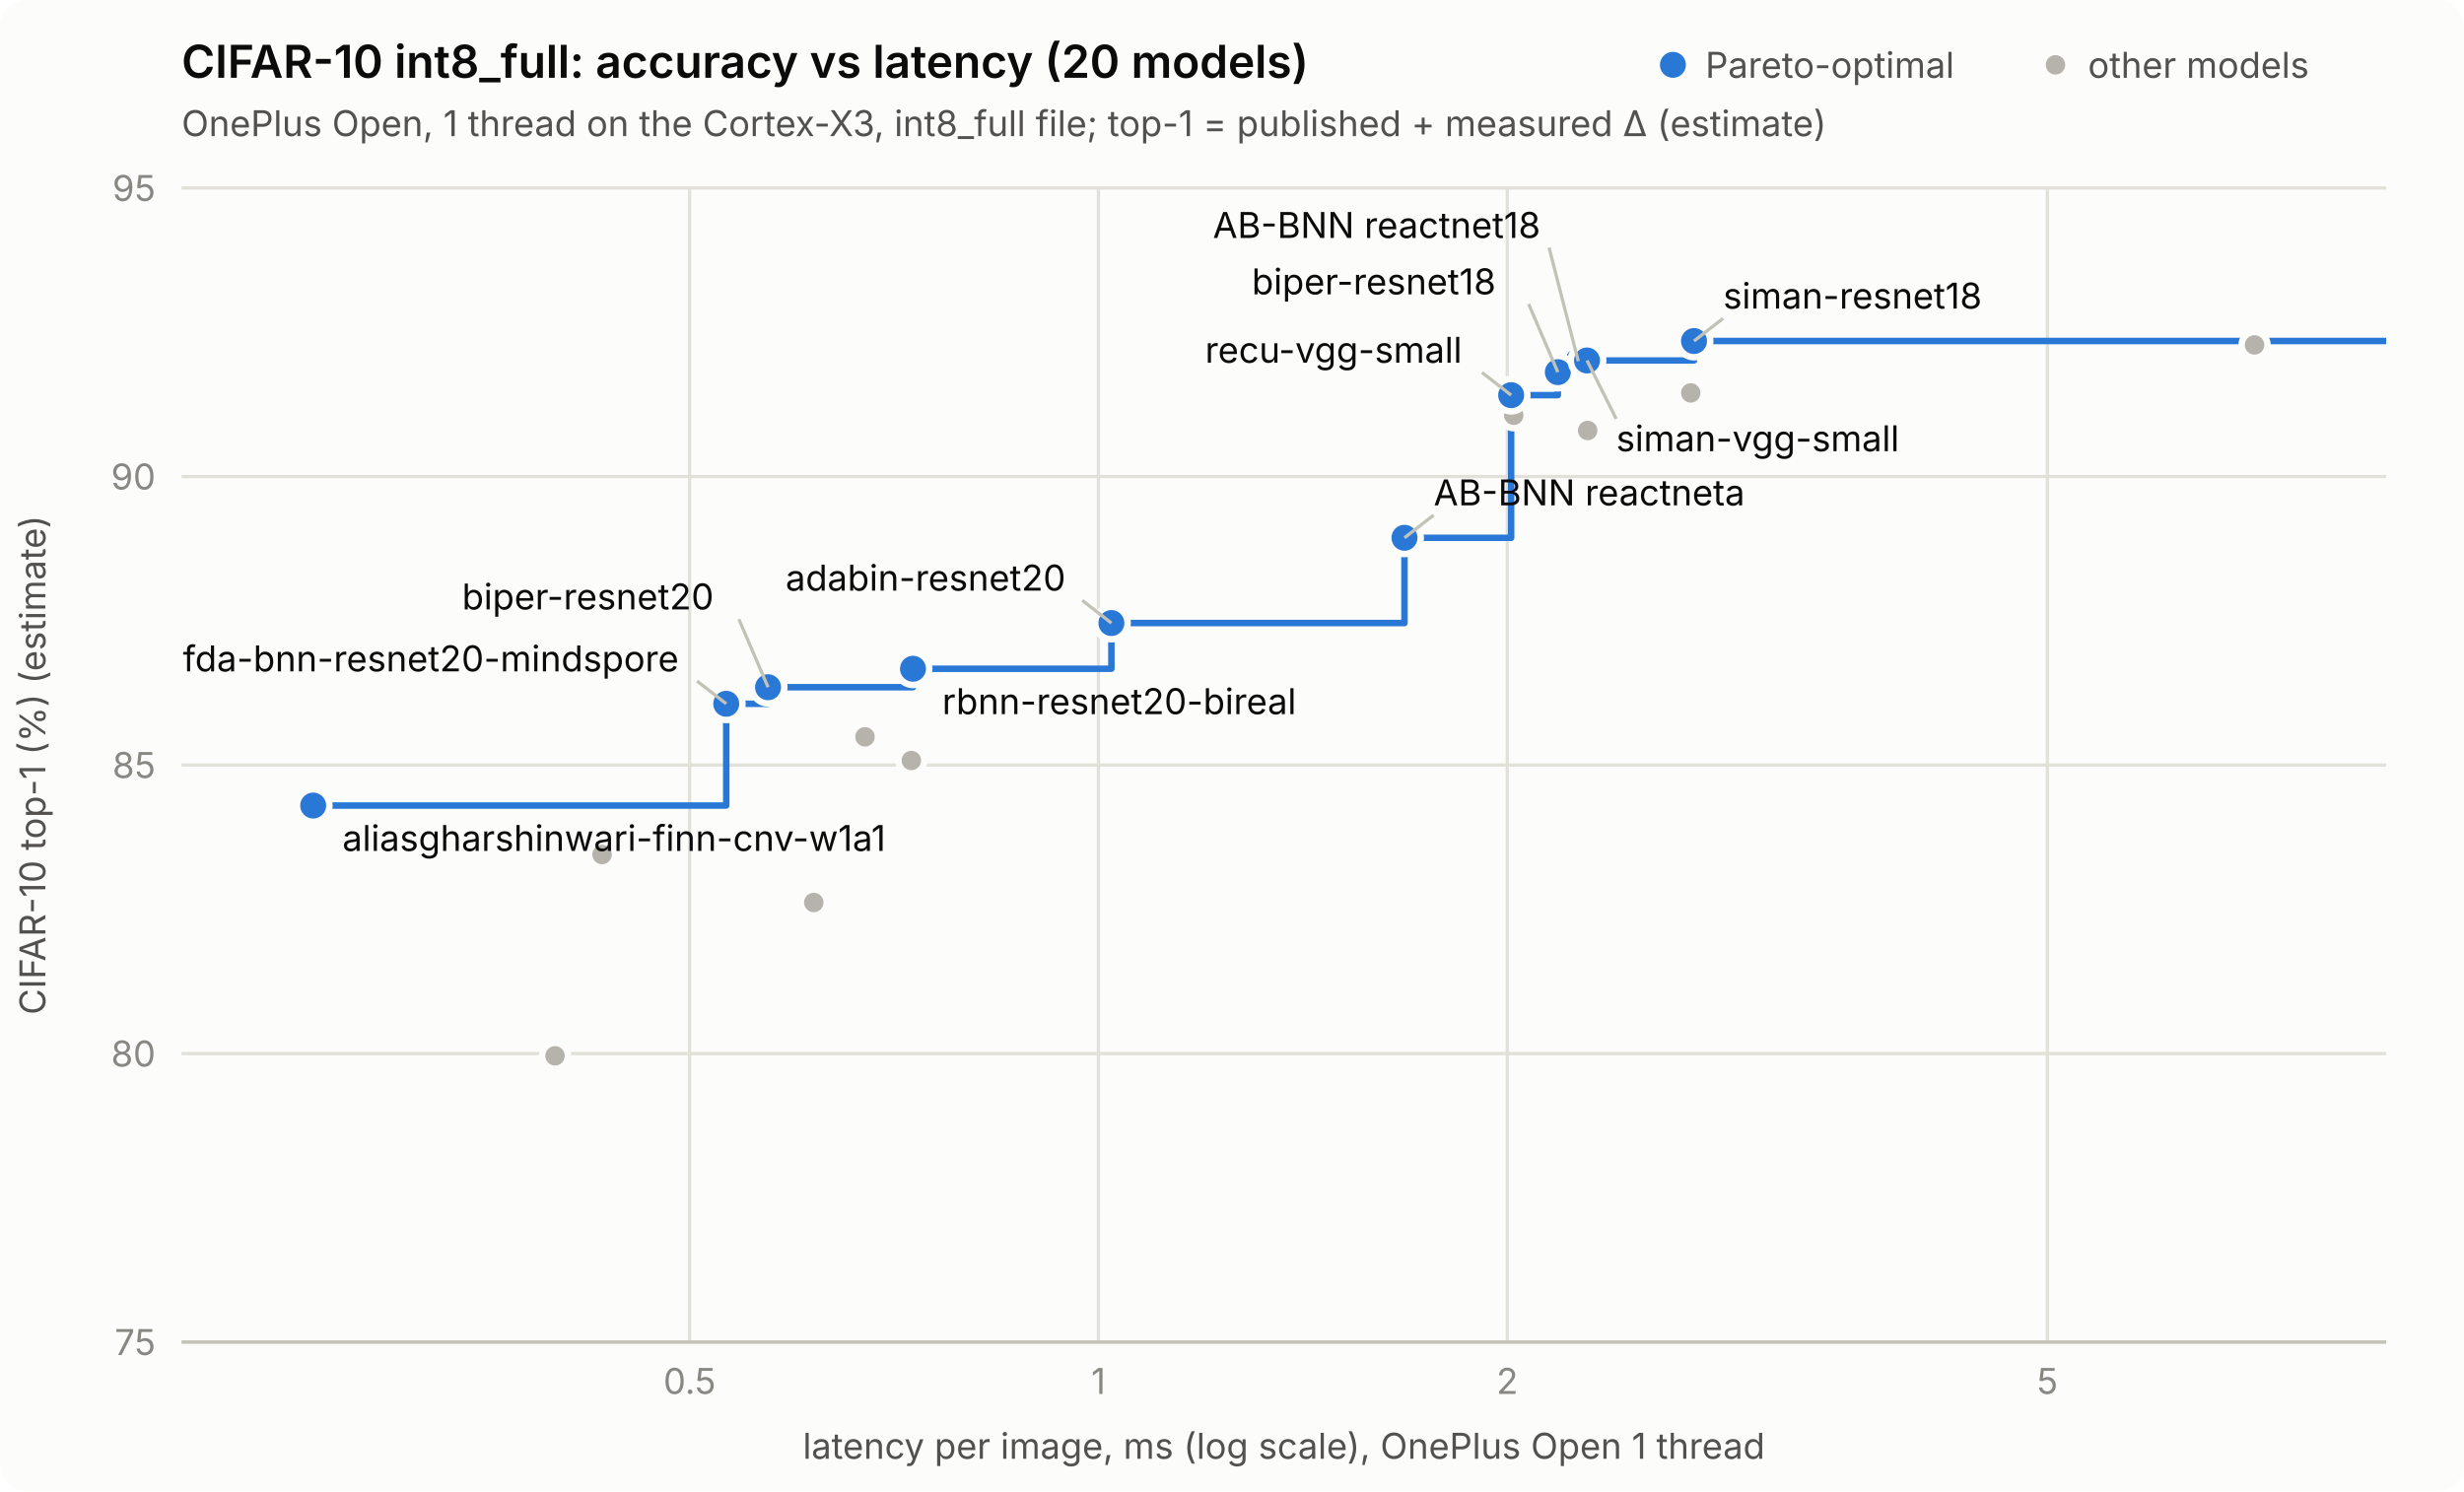
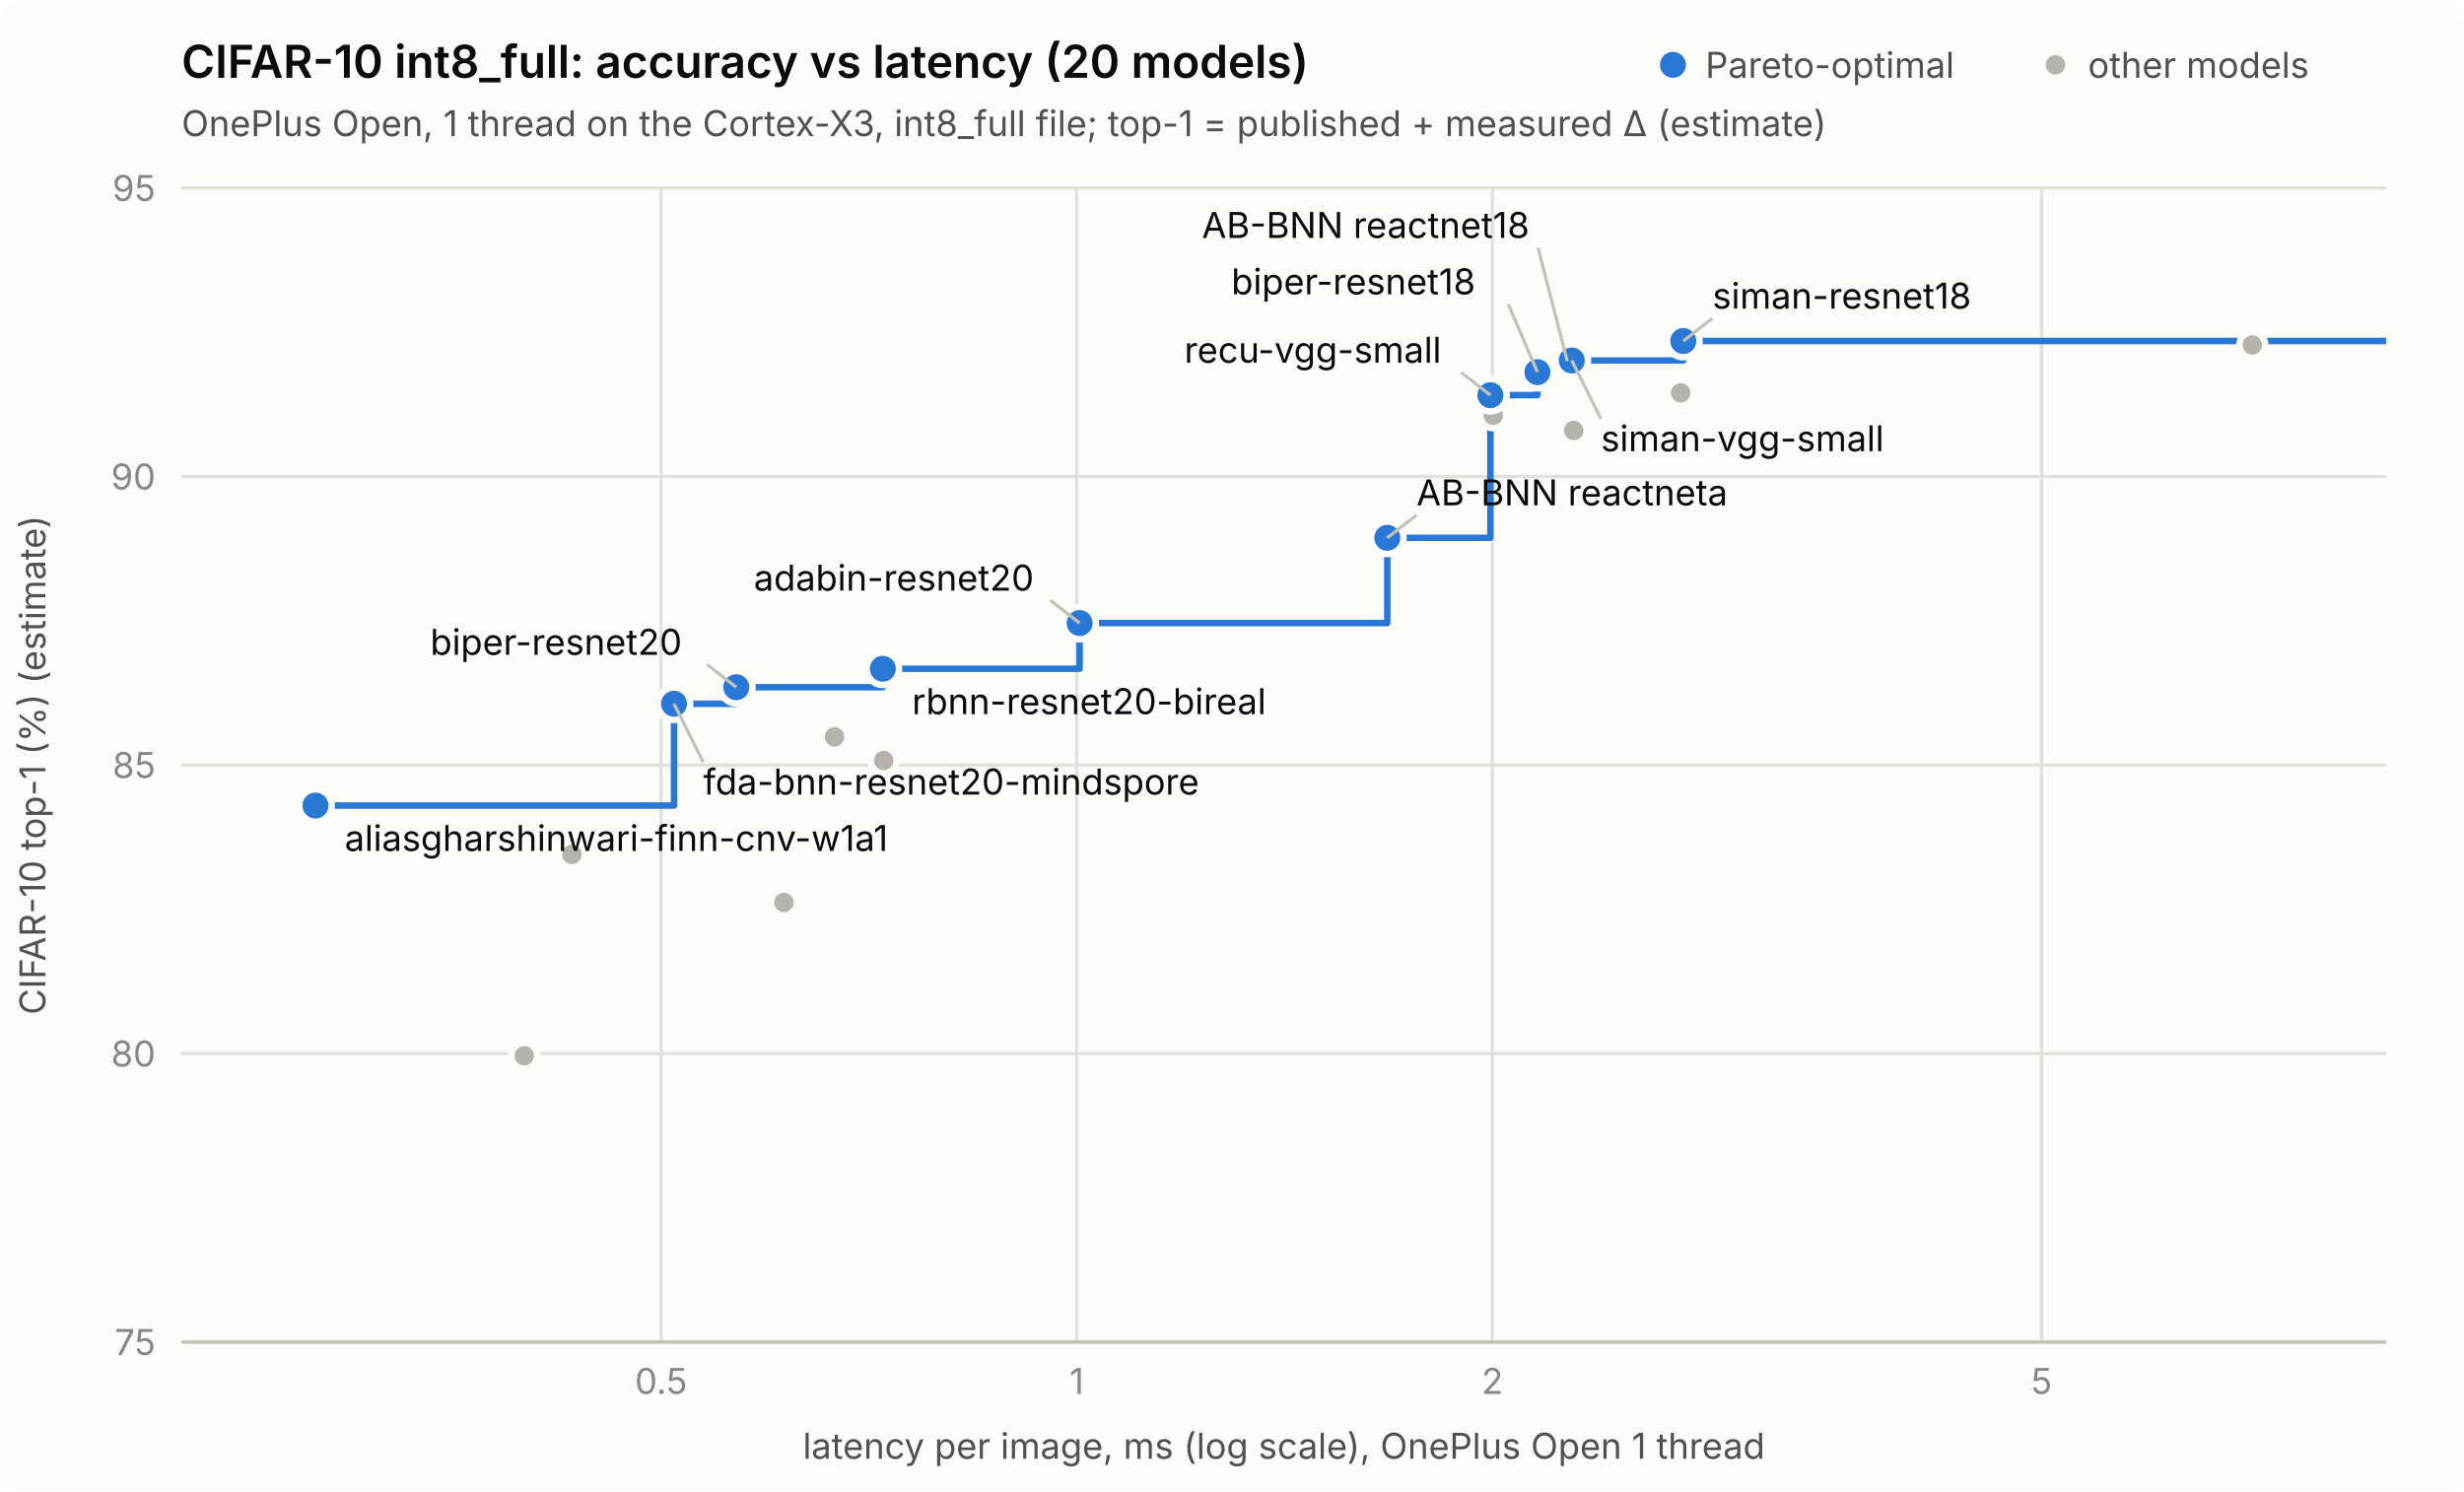
<svg xmlns="http://www.w3.org/2000/svg" viewBox="0 0 760 460" width="760" height="460" role="img" aria-label="CIFAR-10 int8_full: accuracy vs latency (20 models)">
  <style>svg{font-family:system-ui,-apple-system,'Segoe UI',sans-serif} .tick{font-size:11px;font-variant-numeric:tabular-nums} .title{font-size:14px;font-weight:600} .sub,.alabel,.lab{font-size:11px} .hit{fill:#000;fill-opacity:0} .bg{fill:#fcfcfb} .grid{stroke:#e1e0d9;stroke-width:1} .axis{stroke:#c3c2b7;stroke-width:1} .tick{fill:#898781} .title{fill:#0b0b0b} .sub,.alabel{fill:#52514e} .lab{fill:#0b0b0b} .front{fill:none;stroke:#2a78d6;stroke-width:2;stroke-linejoin:round} .dot-f{fill:#2a78d6;stroke:#fcfcfb;stroke-width:2} .dot-o{fill:#b5b3ab;stroke:#fcfcfb;stroke-width:2} .hit:hover + .dot-o,.hit:hover + .dot-f{stroke:#0b0b0b} @media (prefers-color-scheme: dark){.bg{fill:#1a1a19} .grid{stroke:#2c2c2a;stroke-width:1} .axis{stroke:#383835;stroke-width:1} .tick{fill:#898781} .title{fill:#f0efec} .sub,.alabel{fill:#c3c2b7} .lab{fill:#f0efec} .front{fill:none;stroke:#3987e5;stroke-width:2;stroke-linejoin:round} .dot-f{fill:#3987e5;stroke:#1a1a19;stroke-width:2} .dot-o{fill:#6b6a65;stroke:#1a1a19;stroke-width:2} .hit:hover + .dot-o,.hit:hover + .dot-f{stroke:#f0efec}}</style>
  <rect class="bg" x="0" y="0" width="760" height="460" rx="8" />
  <text class="title" x="56" y="24">CIFAR-10 int8_full: accuracy vs latency (20 models)</text>
  <text class="sub" x="56" y="42">OnePlus Open, 1 thread on the Cortex-X3, int8_full file; top-1 = published + measured Δ (estimate)</text>
  <line class="grid" x1="56" x2="736" y1="414.0" y2="414.0" />
  <text class="tick" x="48" y="418.0" text-anchor="end">75</text>
  <line class="grid" x1="56" x2="736" y1="325.0" y2="325.0" />
  <text class="tick" x="48" y="329.0" text-anchor="end">80</text>
  <line class="grid" x1="56" x2="736" y1="236.0" y2="236.0" />
  <text class="tick" x="48" y="240.0" text-anchor="end">85</text>
  <line class="grid" x1="56" x2="736" y1="147.0" y2="147.0" />
  <text class="tick" x="48" y="151.0" text-anchor="end">90</text>
  <line class="grid" x1="56" x2="736" y1="58.0" y2="58.0" />
  <text class="tick" x="48" y="62.0" text-anchor="end">95</text>
-   <line class="grid" x1="212.7" x2="212.7" y1="58" y2="414" />
-   <text class="tick" x="212.7" y="430" text-anchor="middle">0.5</text>
-   <line class="grid" x1="338.8" x2="338.8" y1="58" y2="414" />
-   <text class="tick" x="338.8" y="430" text-anchor="middle">1</text>
-   <line class="grid" x1="464.9" x2="464.9" y1="58" y2="414" />
-   <text class="tick" x="464.9" y="430" text-anchor="middle">2</text>
-   <line class="grid" x1="631.5" x2="631.5" y1="58" y2="414" />
-   <text class="tick" x="631.5" y="430" text-anchor="middle">5</text>
+   <line class="grid" x1="203.9" x2="203.9" y1="58" y2="414" />
+   <text class="tick" x="203.9" y="430" text-anchor="middle">0.5</text>
+   <line class="grid" x1="332.1" x2="332.1" y1="58" y2="414" />
+   <text class="tick" x="332.1" y="430" text-anchor="middle">1</text>
+   <line class="grid" x1="460.3" x2="460.3" y1="58" y2="414" />
+   <text class="tick" x="460.3" y="430" text-anchor="middle">2</text>
+   <line class="grid" x1="629.7" x2="629.7" y1="58" y2="414" />
+   <text class="tick" x="629.7" y="430" text-anchor="middle">5</text>
  <line class="axis" x1="56" x2="736" y1="414" y2="414" />
  <text class="alabel" x="396.0" y="450" text-anchor="middle">latency per image, ms (log scale), OnePlus Open 1 thread</text>
  <text class="alabel" transform="translate(14 236.0) rotate(-90)" text-anchor="middle">CIFAR-10 top-1 (%) (estimate)</text>
-   <path class="front" d="M96.6,248.5 H224.0 V217.1 H236.9 V212.0 H281.6 V206.3 H342.8 V192.2 H433.2 V165.9 H466.1 V121.9 H480.5 V114.8 H486.8 V111.4 H489.5 V111.2 H522.5 V105.2 H736.0" />
+   <path class="front" d="M97.3,248.5 H207.9 V217.1 H227.1 V212.0 H272.3 V206.3 H333.0 V192.2 H427.9 V165.9 H459.7 V121.9 H474.2 V114.8 H483.4 V111.4 H484.8 V111.2 H519.2 V105.2 H736.0" />
  <g>
-     <circle class="hit" cx="466.9" cy="128.1" r="12" />
-     <circle class="dot-o" cx="466.9" cy="128.1" r="4" />
+     <circle class="hit" cx="460.6" cy="128.1" r="12" />
+     <circle class="dot-o" cx="460.6" cy="128.1" r="4" />
  </g>
  <g>
-     <circle class="hit" cx="695.4" cy="106.4" r="12" />
-     <circle class="dot-o" cx="695.4" cy="106.4" r="4" />
+     <circle class="hit" cx="694.7" cy="106.4" r="12" />
+     <circle class="dot-o" cx="694.7" cy="106.4" r="4" />
  </g>
  <g>
-     <circle class="hit" cx="171.2" cy="325.7" r="12" />
-     <circle class="dot-o" cx="171.2" cy="325.7" r="4" />
+     <circle class="hit" cx="161.7" cy="325.7" r="12" />
+     <circle class="dot-o" cx="161.7" cy="325.7" r="4" />
  </g>
  <g>
-     <circle class="hit" cx="185.7" cy="263.6" r="12" />
-     <circle class="dot-o" cx="185.7" cy="263.6" r="4" />
+     <circle class="hit" cx="176.4" cy="263.6" r="12" />
+     <circle class="dot-o" cx="176.4" cy="263.6" r="4" />
  </g>
  <g>
-     <circle class="hit" cx="521.5" cy="121.2" r="12" />
-     <circle class="dot-o" cx="521.5" cy="121.2" r="4" />
+     <circle class="hit" cx="518.4" cy="121.2" r="12" />
+     <circle class="dot-o" cx="518.4" cy="121.2" r="4" />
  </g>
  <g>
-     <circle class="hit" cx="266.8" cy="227.3" r="12" />
-     <circle class="dot-o" cx="266.8" cy="227.3" r="4" />
+     <circle class="hit" cx="257.4" cy="227.3" r="12" />
+     <circle class="dot-o" cx="257.4" cy="227.3" r="4" />
  </g>
  <g>
-     <circle class="hit" cx="489.7" cy="132.8" r="12" />
-     <circle class="dot-o" cx="489.7" cy="132.8" r="4" />
+     <circle class="hit" cx="485.4" cy="132.8" r="12" />
+     <circle class="dot-o" cx="485.4" cy="132.8" r="4" />
  </g>
  <g>
-     <circle class="hit" cx="251.0" cy="278.4" r="12" />
-     <circle class="dot-o" cx="251.0" cy="278.4" r="4" />
+     <circle class="hit" cx="241.8" cy="278.4" r="12" />
+     <circle class="dot-o" cx="241.8" cy="278.4" r="4" />
  </g>
  <g>
-     <circle class="hit" cx="281.1" cy="234.6" r="12" />
-     <circle class="dot-o" cx="281.1" cy="234.6" r="4" />
+     <circle class="hit" cx="272.6" cy="234.6" r="12" />
+     <circle class="dot-o" cx="272.6" cy="234.6" r="4" />
  </g>
  <g>
-     <circle class="hit" cx="486.8" cy="111.4" r="12" />
-     <circle class="dot-f" cx="486.8" cy="111.4" r="5" />
+     <circle class="hit" cx="483.4" cy="111.4" r="12" />
+     <circle class="dot-f" cx="483.4" cy="111.4" r="5" />
  </g>
  <g>
-     <circle class="hit" cx="433.2" cy="165.9" r="12" />
-     <circle class="dot-f" cx="433.2" cy="165.9" r="5" />
+     <circle class="hit" cx="427.9" cy="165.9" r="12" />
+     <circle class="dot-f" cx="427.9" cy="165.9" r="5" />
  </g>
  <g>
-     <circle class="hit" cx="342.8" cy="192.2" r="12" />
-     <circle class="dot-f" cx="342.8" cy="192.2" r="5" />
+     <circle class="hit" cx="333.0" cy="192.2" r="12" />
+     <circle class="dot-f" cx="333.0" cy="192.2" r="5" />
  </g>
  <g>
-     <circle class="hit" cx="96.6" cy="248.5" r="12" />
-     <circle class="dot-f" cx="96.6" cy="248.5" r="5" />
+     <circle class="hit" cx="97.3" cy="248.5" r="12" />
+     <circle class="dot-f" cx="97.3" cy="248.5" r="5" />
  </g>
  <g>
-     <circle class="hit" cx="480.5" cy="114.8" r="12" />
-     <circle class="dot-f" cx="480.5" cy="114.8" r="5" />
+     <circle class="hit" cx="474.2" cy="114.8" r="12" />
+     <circle class="dot-f" cx="474.2" cy="114.8" r="5" />
  </g>
  <g>
-     <circle class="hit" cx="236.9" cy="212.0" r="12" />
-     <circle class="dot-f" cx="236.9" cy="212.0" r="5" />
+     <circle class="hit" cx="227.1" cy="212.0" r="12" />
+     <circle class="dot-f" cx="227.1" cy="212.0" r="5" />
  </g>
  <g>
-     <circle class="hit" cx="224.0" cy="217.1" r="12" />
-     <circle class="dot-f" cx="224.0" cy="217.1" r="5" />
+     <circle class="hit" cx="207.9" cy="217.1" r="12" />
+     <circle class="dot-f" cx="207.9" cy="217.1" r="5" />
  </g>
  <g>
-     <circle class="hit" cx="281.6" cy="206.3" r="12" />
-     <circle class="dot-f" cx="281.6" cy="206.3" r="5" />
+     <circle class="hit" cx="272.3" cy="206.3" r="12" />
+     <circle class="dot-f" cx="272.3" cy="206.3" r="5" />
  </g>
  <g>
-     <circle class="hit" cx="466.1" cy="121.9" r="12" />
-     <circle class="dot-f" cx="466.1" cy="121.9" r="5" />
+     <circle class="hit" cx="459.7" cy="121.9" r="12" />
+     <circle class="dot-f" cx="459.7" cy="121.9" r="5" />
  </g>
  <g>
-     <circle class="hit" cx="522.5" cy="105.2" r="12" />
-     <circle class="dot-f" cx="522.5" cy="105.2" r="5" />
+     <circle class="hit" cx="519.2" cy="105.2" r="12" />
+     <circle class="dot-f" cx="519.2" cy="105.2" r="5" />
  </g>
  <g>
-     <circle class="hit" cx="489.5" cy="111.2" r="12" />
-     <circle class="dot-f" cx="489.5" cy="111.2" r="5" />
+     <circle class="hit" cx="484.8" cy="111.2" r="12" />
+     <circle class="dot-f" cx="484.8" cy="111.2" r="5" />
  </g>
-   <text class="lab" x="105.6" y="262.5">aliasgharshinwari-finn-cnv-w1a1</text>
-   <line class="axis" x1="224.0" y1="217.1" x2="215.0" y2="210.1" />
-   <text class="lab" x="56.4" y="207.1">fda-bnn-resnet20-mindspore</text>
-   <line class="axis" x1="236.9" y1="212.0" x2="227.9" y2="191.0" />
-   <text class="lab" x="142.5" y="188.0">biper-resnet20</text>
-   <text class="lab" x="290.6" y="220.3">rbnn-resnet20-bireal</text>
-   <line class="axis" x1="342.8" y1="192.2" x2="333.8" y2="185.2" />
-   <text class="lab" x="242.3" y="182.2">adabin-resnet20</text>
-   <line class="axis" x1="433.2" y1="165.9" x2="442.2" y2="158.9" />
-   <text class="lab" x="442.2" y="155.9">AB-BNN reactneta</text>
-   <line class="axis" x1="466.1" y1="121.9" x2="457.1" y2="114.9" />
-   <text class="lab" x="371.7" y="111.9">recu-vgg-small</text>
-   <line class="axis" x1="480.5" y1="114.8" x2="471.5" y2="93.8" />
-   <text class="lab" x="386.1" y="90.8">biper-resnet18</text>
-   <line class="axis" x1="486.8" y1="111.4" x2="477.8" y2="76.4" />
-   <text class="lab" x="374.1" y="73.4">AB-BNN reactnet18</text>
-   <line class="axis" x1="489.5" y1="111.2" x2="498.5" y2="129.2" />
-   <text class="lab" x="498.5" y="139.2">siman-vgg-small</text>
-   <line class="axis" x1="522.5" y1="105.2" x2="531.5" y2="98.2" />
-   <text class="lab" x="531.5" y="95.2">siman-resnet18</text>
+   <text class="lab" x="106.3" y="262.5">aliasgharshinwari-finn-cnv-w1a1</text>
+   <line class="axis" x1="207.9" y1="217.1" x2="216.9" y2="235.1" />
+   <text class="lab" x="216.9" y="245.1">fda-bnn-resnet20-mindspore</text>
+   <line class="axis" x1="227.1" y1="212.0" x2="218.1" y2="205.0" />
+   <text class="lab" x="132.7" y="202.0">biper-resnet20</text>
+   <text class="lab" x="281.3" y="220.3">rbnn-resnet20-bireal</text>
+   <line class="axis" x1="333.0" y1="192.2" x2="324.0" y2="185.2" />
+   <text class="lab" x="232.5" y="182.2">adabin-resnet20</text>
+   <line class="axis" x1="427.9" y1="165.9" x2="436.9" y2="158.9" />
+   <text class="lab" x="436.9" y="155.9">AB-BNN reactneta</text>
+   <line class="axis" x1="459.7" y1="121.9" x2="450.7" y2="114.9" />
+   <text class="lab" x="365.3" y="111.9">recu-vgg-small</text>
+   <line class="axis" x1="474.2" y1="114.8" x2="465.2" y2="93.8" />
+   <text class="lab" x="379.8" y="90.8">biper-resnet18</text>
+   <line class="axis" x1="483.4" y1="111.4" x2="474.4" y2="76.4" />
+   <text class="lab" x="370.7" y="73.4">AB-BNN reactnet18</text>
+   <line class="axis" x1="484.8" y1="111.2" x2="493.8" y2="129.2" />
+   <text class="lab" x="493.8" y="139.2">siman-vgg-small</text>
+   <line class="axis" x1="519.2" y1="105.2" x2="528.2" y2="98.2" />
+   <text class="lab" x="528.2" y="95.2">siman-resnet18</text>
  <circle class="dot-f" cx="516" cy="20" r="5" />
  <text class="sub" x="526" y="24">Pareto-optimal</text>
  <circle class="dot-o" cx="634" cy="20" r="4" />
  <text class="sub" x="644" y="24">other models</text>
</svg>
